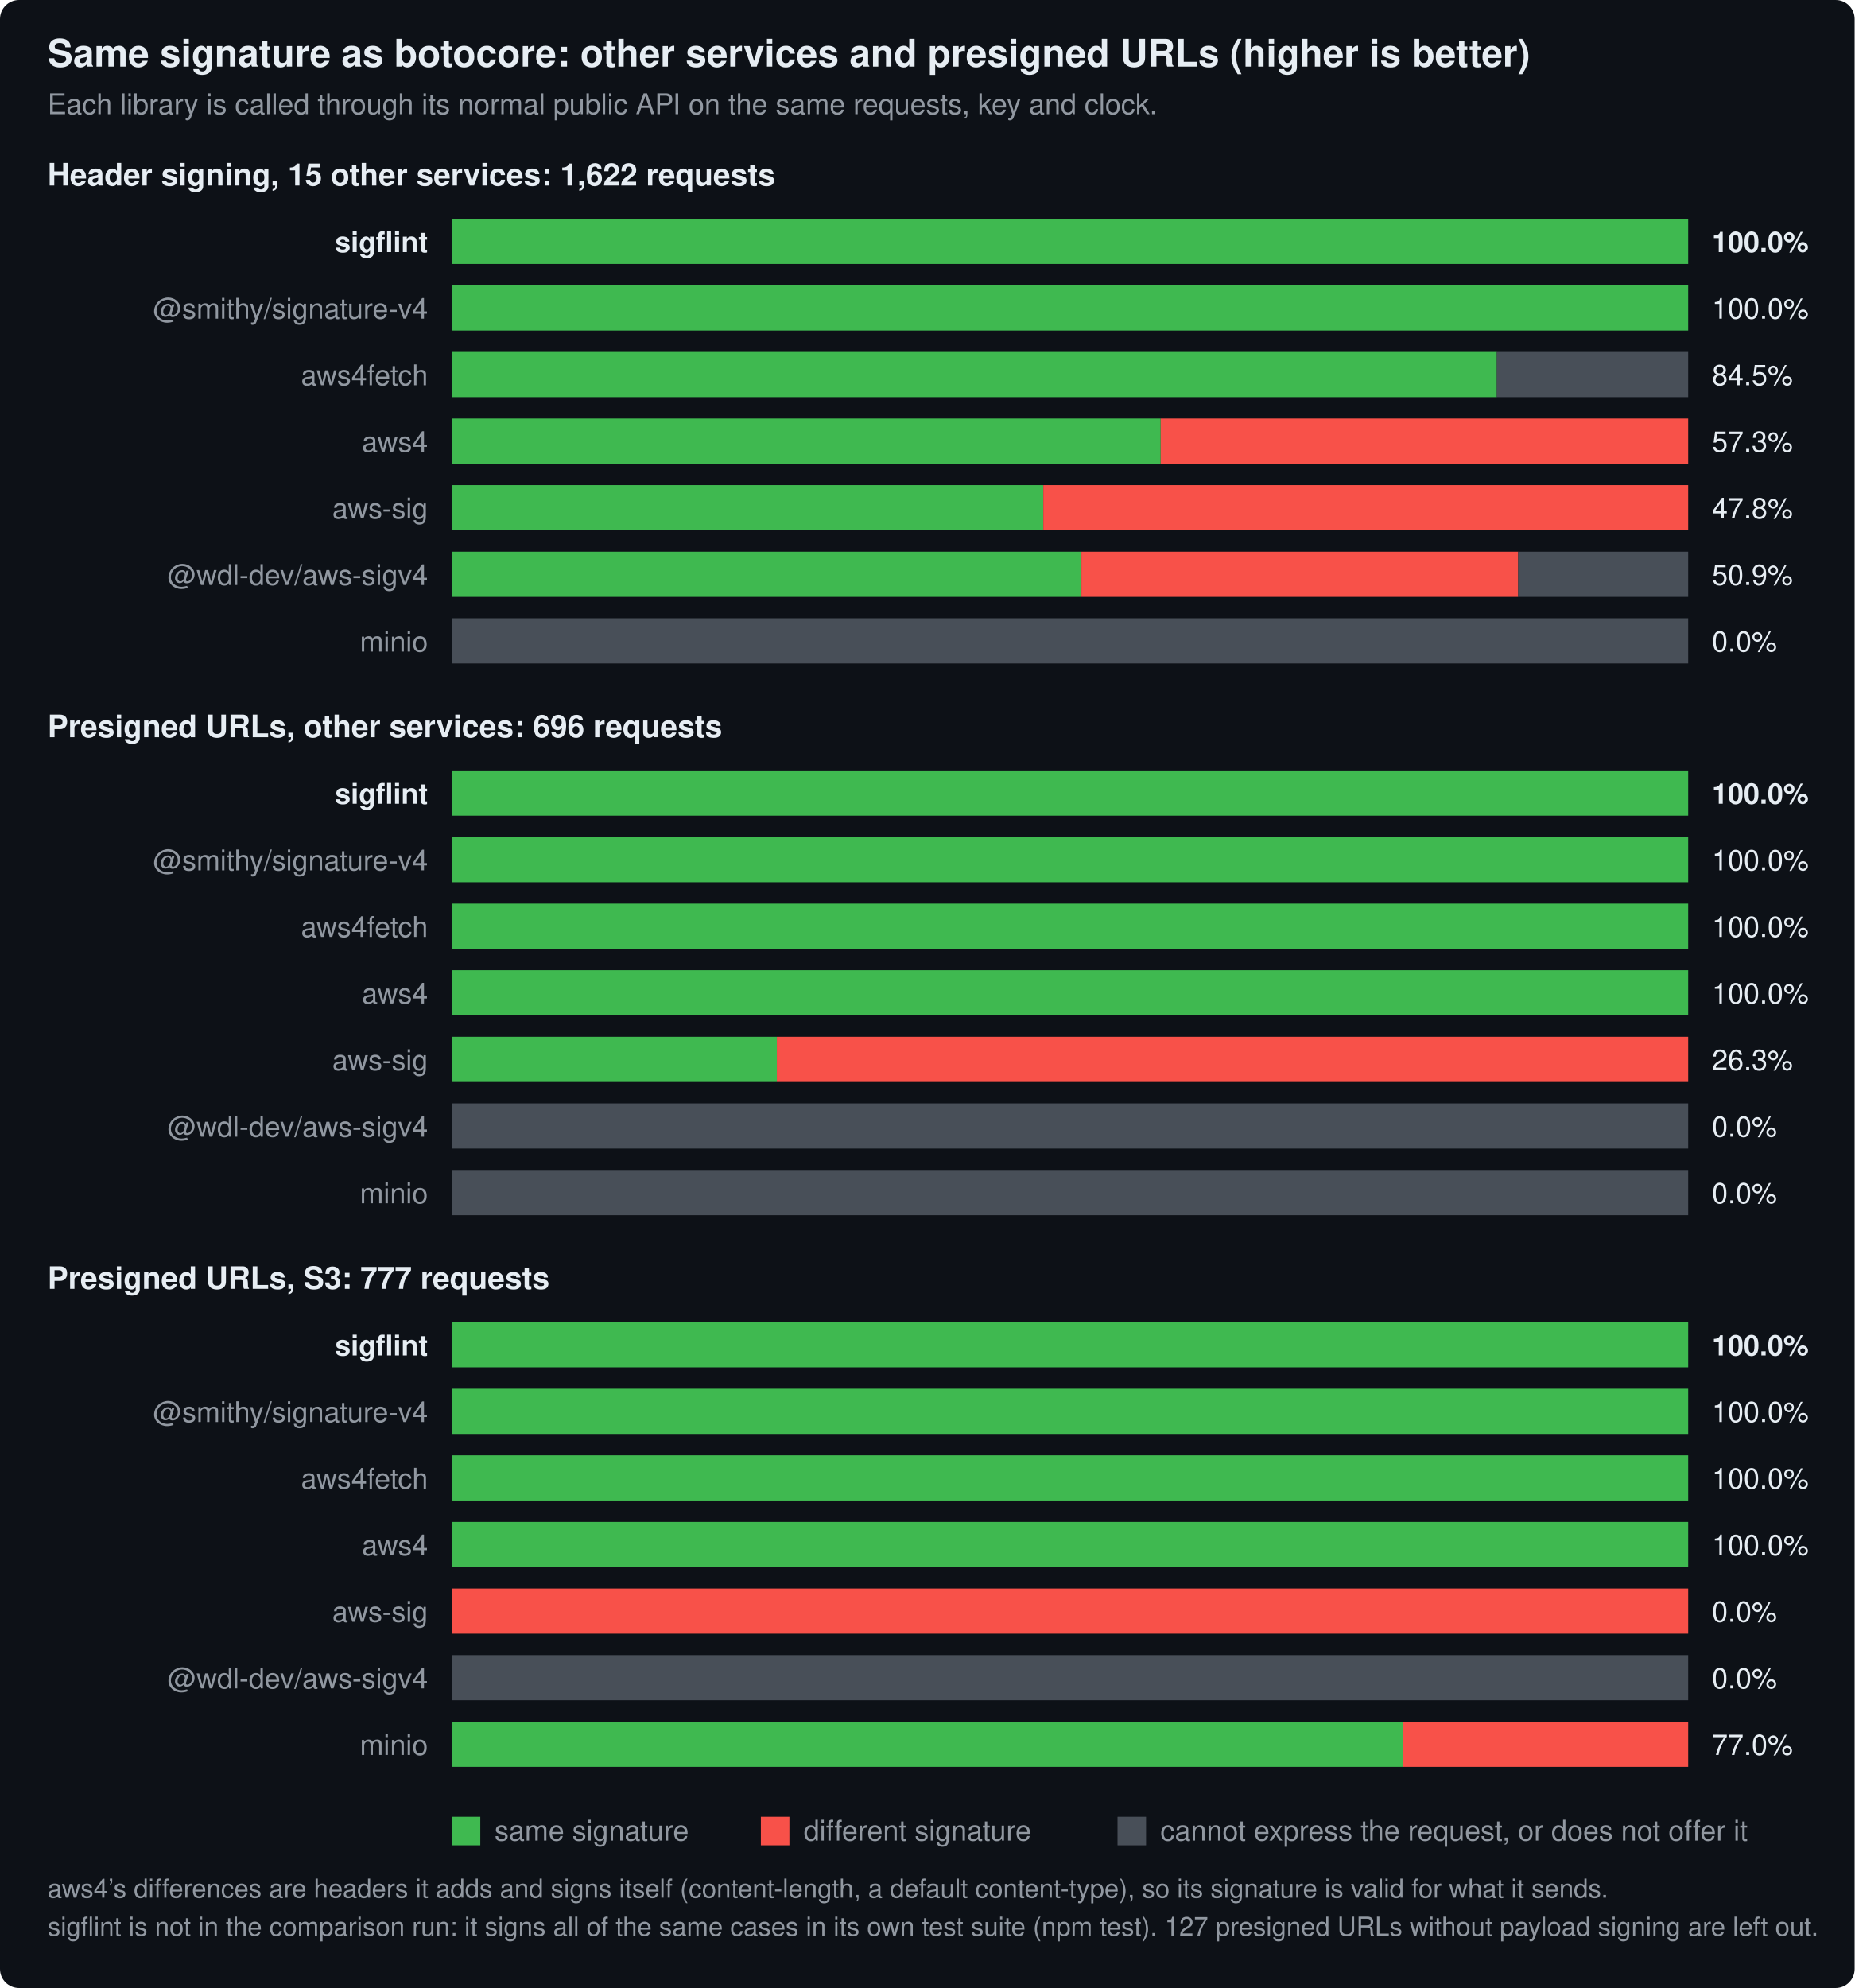
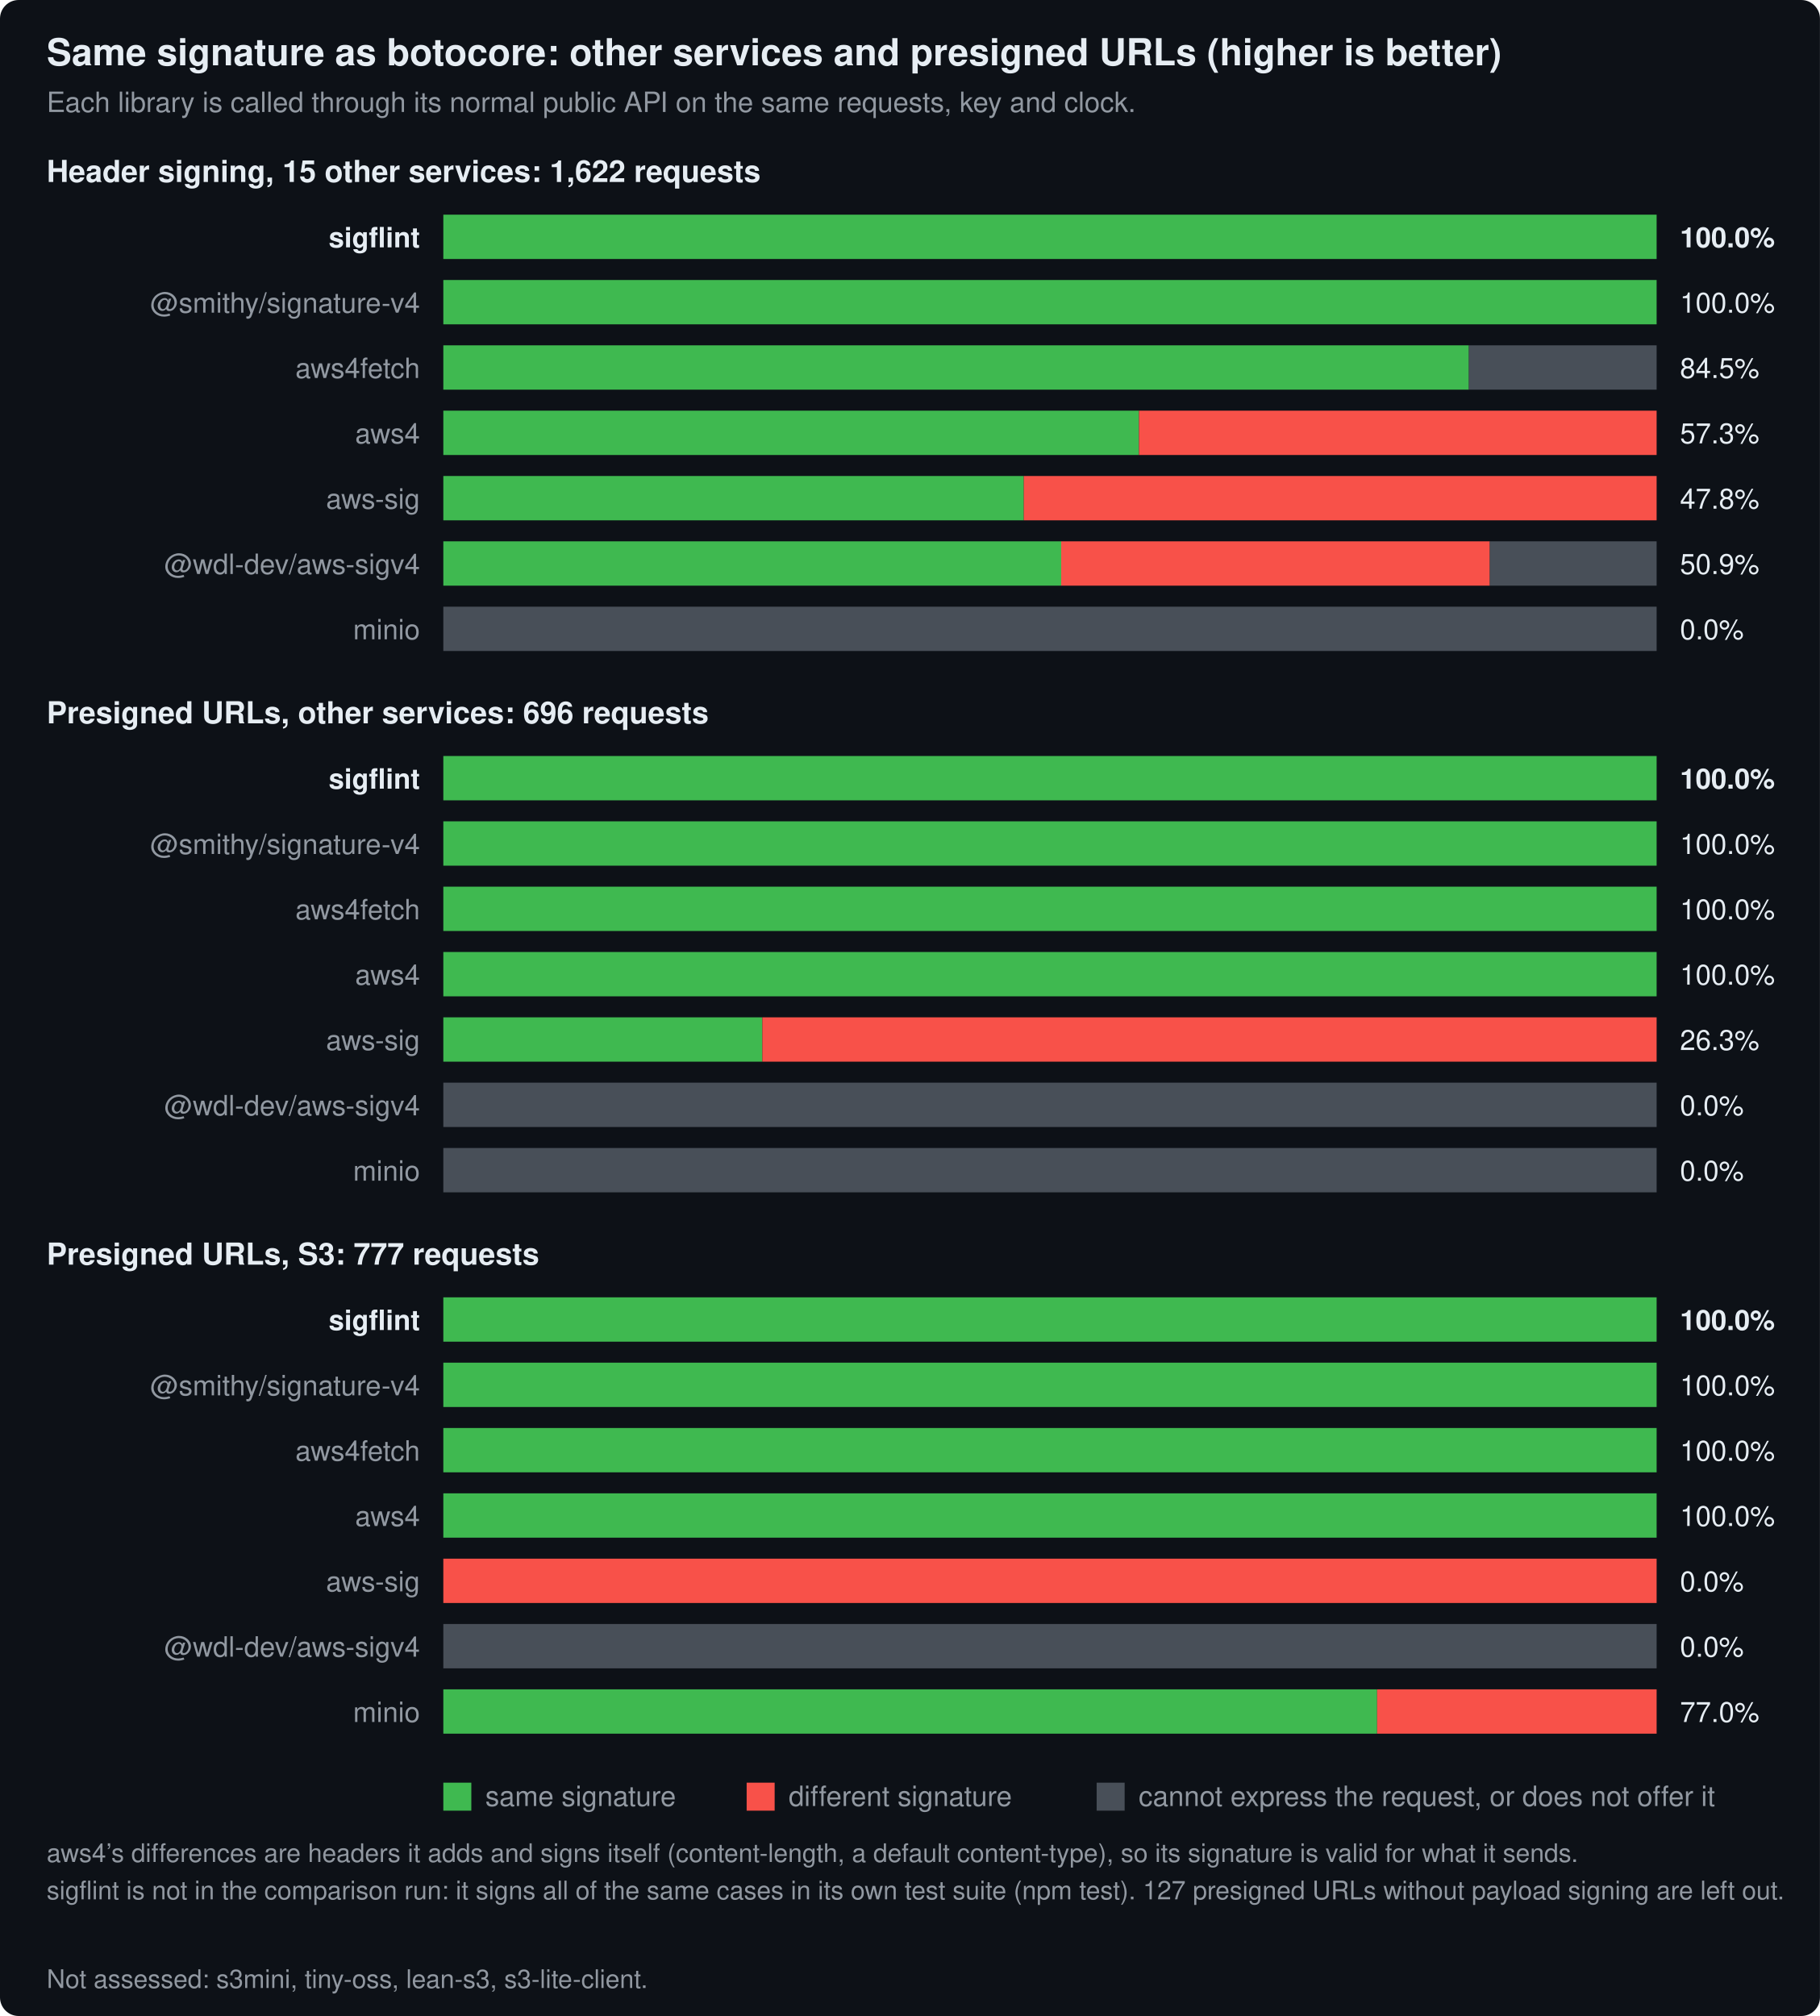
- <svg xmlns="http://www.w3.org/2000/svg" width="780" height="836" viewBox="0 0 780 836" role="img" aria-labelledby="t d" font-family="-apple-system,BlinkMacSystemFont,'Segoe UI',Helvetica,Arial,sans-serif">
-   <rect width="780" height="836" rx="8" fill="#0d1117" />
+ <svg xmlns="http://www.w3.org/2000/svg" width="780" height="864" viewBox="0 0 780 864" role="img" aria-labelledby="t d" font-family="-apple-system,BlinkMacSystemFont,'Segoe UI',Helvetica,Arial,sans-serif">
+   <rect width="780" height="864" rx="8" fill="#0d1117" />
  <text x="20" y="28" font-size="16" fill="#e6edf3" text-anchor="start" font-weight="600">Same signature as botocore: other services and presigned URLs (higher is better)</text>
  <text x="20" y="48" font-size="12" fill="#9198a1" text-anchor="start" font-weight="400">Each library is called through its normal public API on the same requests, key and clock.</text>
  <text x="20" y="78" font-size="13" fill="#e6edf3" text-anchor="start" font-weight="600">Header signing, 15 other services: 1,622 requests</text>
  <text x="180" y="106" font-size="12" fill="#e6edf3" text-anchor="end" font-weight="700">sigflint</text>
  <rect x="190" y="92" width="520" height="19" fill="#3fb950" />
  <text x="720" y="106" font-size="12" fill="#e6edf3" text-anchor="start" font-weight="700">100.0%</text>
  <text x="180" y="134" font-size="12" fill="#9198a1" text-anchor="end" font-weight="400">@smithy/signature-v4</text>
  <rect x="190" y="120" width="520" height="19" fill="#3fb950" />
  <text x="720" y="134" font-size="12" fill="#e6edf3" text-anchor="start" font-weight="400">100.0%</text>
  <text x="180" y="162" font-size="12" fill="#9198a1" text-anchor="end" font-weight="400">aws4fetch</text>
  <rect x="190" y="148" width="439.531" height="19" fill="#3fb950" />
  <rect x="629.531" y="148" width="80.469" height="19" fill="#484f58" />
  <text x="720" y="162" font-size="12" fill="#e6edf3" text-anchor="start" font-weight="400">84.5%</text>
  <text x="180" y="190" font-size="12" fill="#9198a1" text-anchor="end" font-weight="400">aws4</text>
  <rect x="190" y="176" width="298.15" height="19" fill="#3fb950" />
  <rect x="488.15" y="176" width="221.85" height="19" fill="#f85149" />
  <text x="720" y="190" font-size="12" fill="#e6edf3" text-anchor="start" font-weight="400">57.3%</text>
  <text x="180" y="218" font-size="12" fill="#9198a1" text-anchor="end" font-weight="400">aws-sig</text>
  <rect x="190" y="204" width="248.779" height="19" fill="#3fb950" />
  <rect x="438.779" y="204" width="271.221" height="19" fill="#f85149" />
  <text x="720" y="218" font-size="12" fill="#e6edf3" text-anchor="start" font-weight="400">47.8%</text>
  <text x="180" y="246" font-size="12" fill="#9198a1" text-anchor="end" font-weight="400">@wdl-dev/aws-sigv4</text>
  <rect x="190" y="232" width="264.809" height="19" fill="#3fb950" />
  <rect x="454.809" y="232" width="183.699" height="19" fill="#f85149" />
  <rect x="638.508" y="232" width="71.492" height="19" fill="#484f58" />
  <text x="720" y="246" font-size="12" fill="#e6edf3" text-anchor="start" font-weight="400">50.9%</text>
  <text x="180" y="274" font-size="12" fill="#9198a1" text-anchor="end" font-weight="400">minio</text>
  <rect x="190" y="260" width="520" height="19" fill="#484f58" />
  <text x="720" y="274" font-size="12" fill="#e6edf3" text-anchor="start" font-weight="400">0.0%</text>
  <text x="20" y="310" font-size="13" fill="#e6edf3" text-anchor="start" font-weight="600">Presigned URLs, other services: 696 requests</text>
  <text x="180" y="338" font-size="12" fill="#e6edf3" text-anchor="end" font-weight="700">sigflint</text>
  <rect x="190" y="324" width="520" height="19" fill="#3fb950" />
  <text x="720" y="338" font-size="12" fill="#e6edf3" text-anchor="start" font-weight="700">100.0%</text>
  <text x="180" y="366" font-size="12" fill="#9198a1" text-anchor="end" font-weight="400">@smithy/signature-v4</text>
  <rect x="190" y="352" width="520" height="19" fill="#3fb950" />
  <text x="720" y="366" font-size="12" fill="#e6edf3" text-anchor="start" font-weight="400">100.0%</text>
  <text x="180" y="394" font-size="12" fill="#9198a1" text-anchor="end" font-weight="400">aws4fetch</text>
  <rect x="190" y="380" width="520" height="19" fill="#3fb950" />
  <text x="720" y="394" font-size="12" fill="#e6edf3" text-anchor="start" font-weight="400">100.0%</text>
  <text x="180" y="422" font-size="12" fill="#9198a1" text-anchor="end" font-weight="400">aws4</text>
  <rect x="190" y="408" width="520" height="19" fill="#3fb950" />
  <text x="720" y="422" font-size="12" fill="#e6edf3" text-anchor="start" font-weight="400">100.0%</text>
  <text x="180" y="450" font-size="12" fill="#9198a1" text-anchor="end" font-weight="400">aws-sig</text>
  <rect x="190" y="436" width="136.724" height="19" fill="#3fb950" />
  <rect x="326.724" y="436" width="383.276" height="19" fill="#f85149" />
  <text x="720" y="450" font-size="12" fill="#e6edf3" text-anchor="start" font-weight="400">26.3%</text>
  <text x="180" y="478" font-size="12" fill="#9198a1" text-anchor="end" font-weight="400">@wdl-dev/aws-sigv4</text>
  <rect x="190" y="464" width="520" height="19" fill="#484f58" />
  <text x="720" y="478" font-size="12" fill="#e6edf3" text-anchor="start" font-weight="400">0.0%</text>
  <text x="180" y="506" font-size="12" fill="#9198a1" text-anchor="end" font-weight="400">minio</text>
  <rect x="190" y="492" width="520" height="19" fill="#484f58" />
  <text x="720" y="506" font-size="12" fill="#e6edf3" text-anchor="start" font-weight="400">0.0%</text>
  <text x="20" y="542" font-size="13" fill="#e6edf3" text-anchor="start" font-weight="600">Presigned URLs, S3: 777 requests</text>
  <text x="180" y="570" font-size="12" fill="#e6edf3" text-anchor="end" font-weight="700">sigflint</text>
  <rect x="190" y="556" width="520" height="19" fill="#3fb950" />
  <text x="720" y="570" font-size="12" fill="#e6edf3" text-anchor="start" font-weight="700">100.0%</text>
  <text x="180" y="598" font-size="12" fill="#9198a1" text-anchor="end" font-weight="400">@smithy/signature-v4</text>
  <rect x="190" y="584" width="520" height="19" fill="#3fb950" />
  <text x="720" y="598" font-size="12" fill="#e6edf3" text-anchor="start" font-weight="400">100.0%</text>
  <text x="180" y="626" font-size="12" fill="#9198a1" text-anchor="end" font-weight="400">aws4fetch</text>
  <rect x="190" y="612" width="520" height="19" fill="#3fb950" />
  <text x="720" y="626" font-size="12" fill="#e6edf3" text-anchor="start" font-weight="400">100.0%</text>
  <text x="180" y="654" font-size="12" fill="#9198a1" text-anchor="end" font-weight="400">aws4</text>
  <rect x="190" y="640" width="520" height="19" fill="#3fb950" />
  <text x="720" y="654" font-size="12" fill="#e6edf3" text-anchor="start" font-weight="400">100.0%</text>
  <text x="180" y="682" font-size="12" fill="#9198a1" text-anchor="end" font-weight="400">aws-sig</text>
  <rect x="190" y="668" width="520" height="19" fill="#f85149" />
  <text x="720" y="682" font-size="12" fill="#e6edf3" text-anchor="start" font-weight="400">0.0%</text>
  <text x="180" y="710" font-size="12" fill="#9198a1" text-anchor="end" font-weight="400">@wdl-dev/aws-sigv4</text>
  <rect x="190" y="696" width="520" height="19" fill="#484f58" />
  <text x="720" y="710" font-size="12" fill="#e6edf3" text-anchor="start" font-weight="400">0.0%</text>
  <text x="180" y="738" font-size="12" fill="#9198a1" text-anchor="end" font-weight="400">minio</text>
  <rect x="190" y="724" width="400.206" height="19" fill="#3fb950" />
  <rect x="590.206" y="724" width="119.794" height="19" fill="#f85149" />
  <text x="720" y="738" font-size="12" fill="#e6edf3" text-anchor="start" font-weight="400">77.0%</text>
  <rect x="190" y="764" width="12" height="12" fill="#3fb950" />
  <text x="208" y="774" font-size="12" fill="#9198a1" text-anchor="start" font-weight="400">same signature</text>
  <rect x="320" y="764" width="12" height="12" fill="#f85149" />
  <text x="338" y="774" font-size="12" fill="#9198a1" text-anchor="start" font-weight="400">different signature</text>
  <rect x="470" y="764" width="12" height="12" fill="#484f58" />
  <text x="488" y="774" font-size="12" fill="#9198a1" text-anchor="start" font-weight="400">cannot express the request, or does not offer it</text>
  <text x="20" y="798" font-size="11" fill="#9198a1" text-anchor="start" font-weight="400">aws4’s differences are headers it adds and signs itself (content-length, a default content-type), so its signature is valid for what it sends.</text>
  <text x="20" y="814" font-size="11" fill="#9198a1" text-anchor="start" font-weight="400">sigflint is not in the comparison run: it signs all of the same cases in its own test suite (npm test). 127 presigned URLs without payload signing are left out.</text>
+   <text x="20" y="852" font-size="11" fill="#9198a1" text-anchor="start" font-weight="400">Not assessed: s3mini, tiny-oss, lean-s3, s3-lite-client.</text>
</svg>
